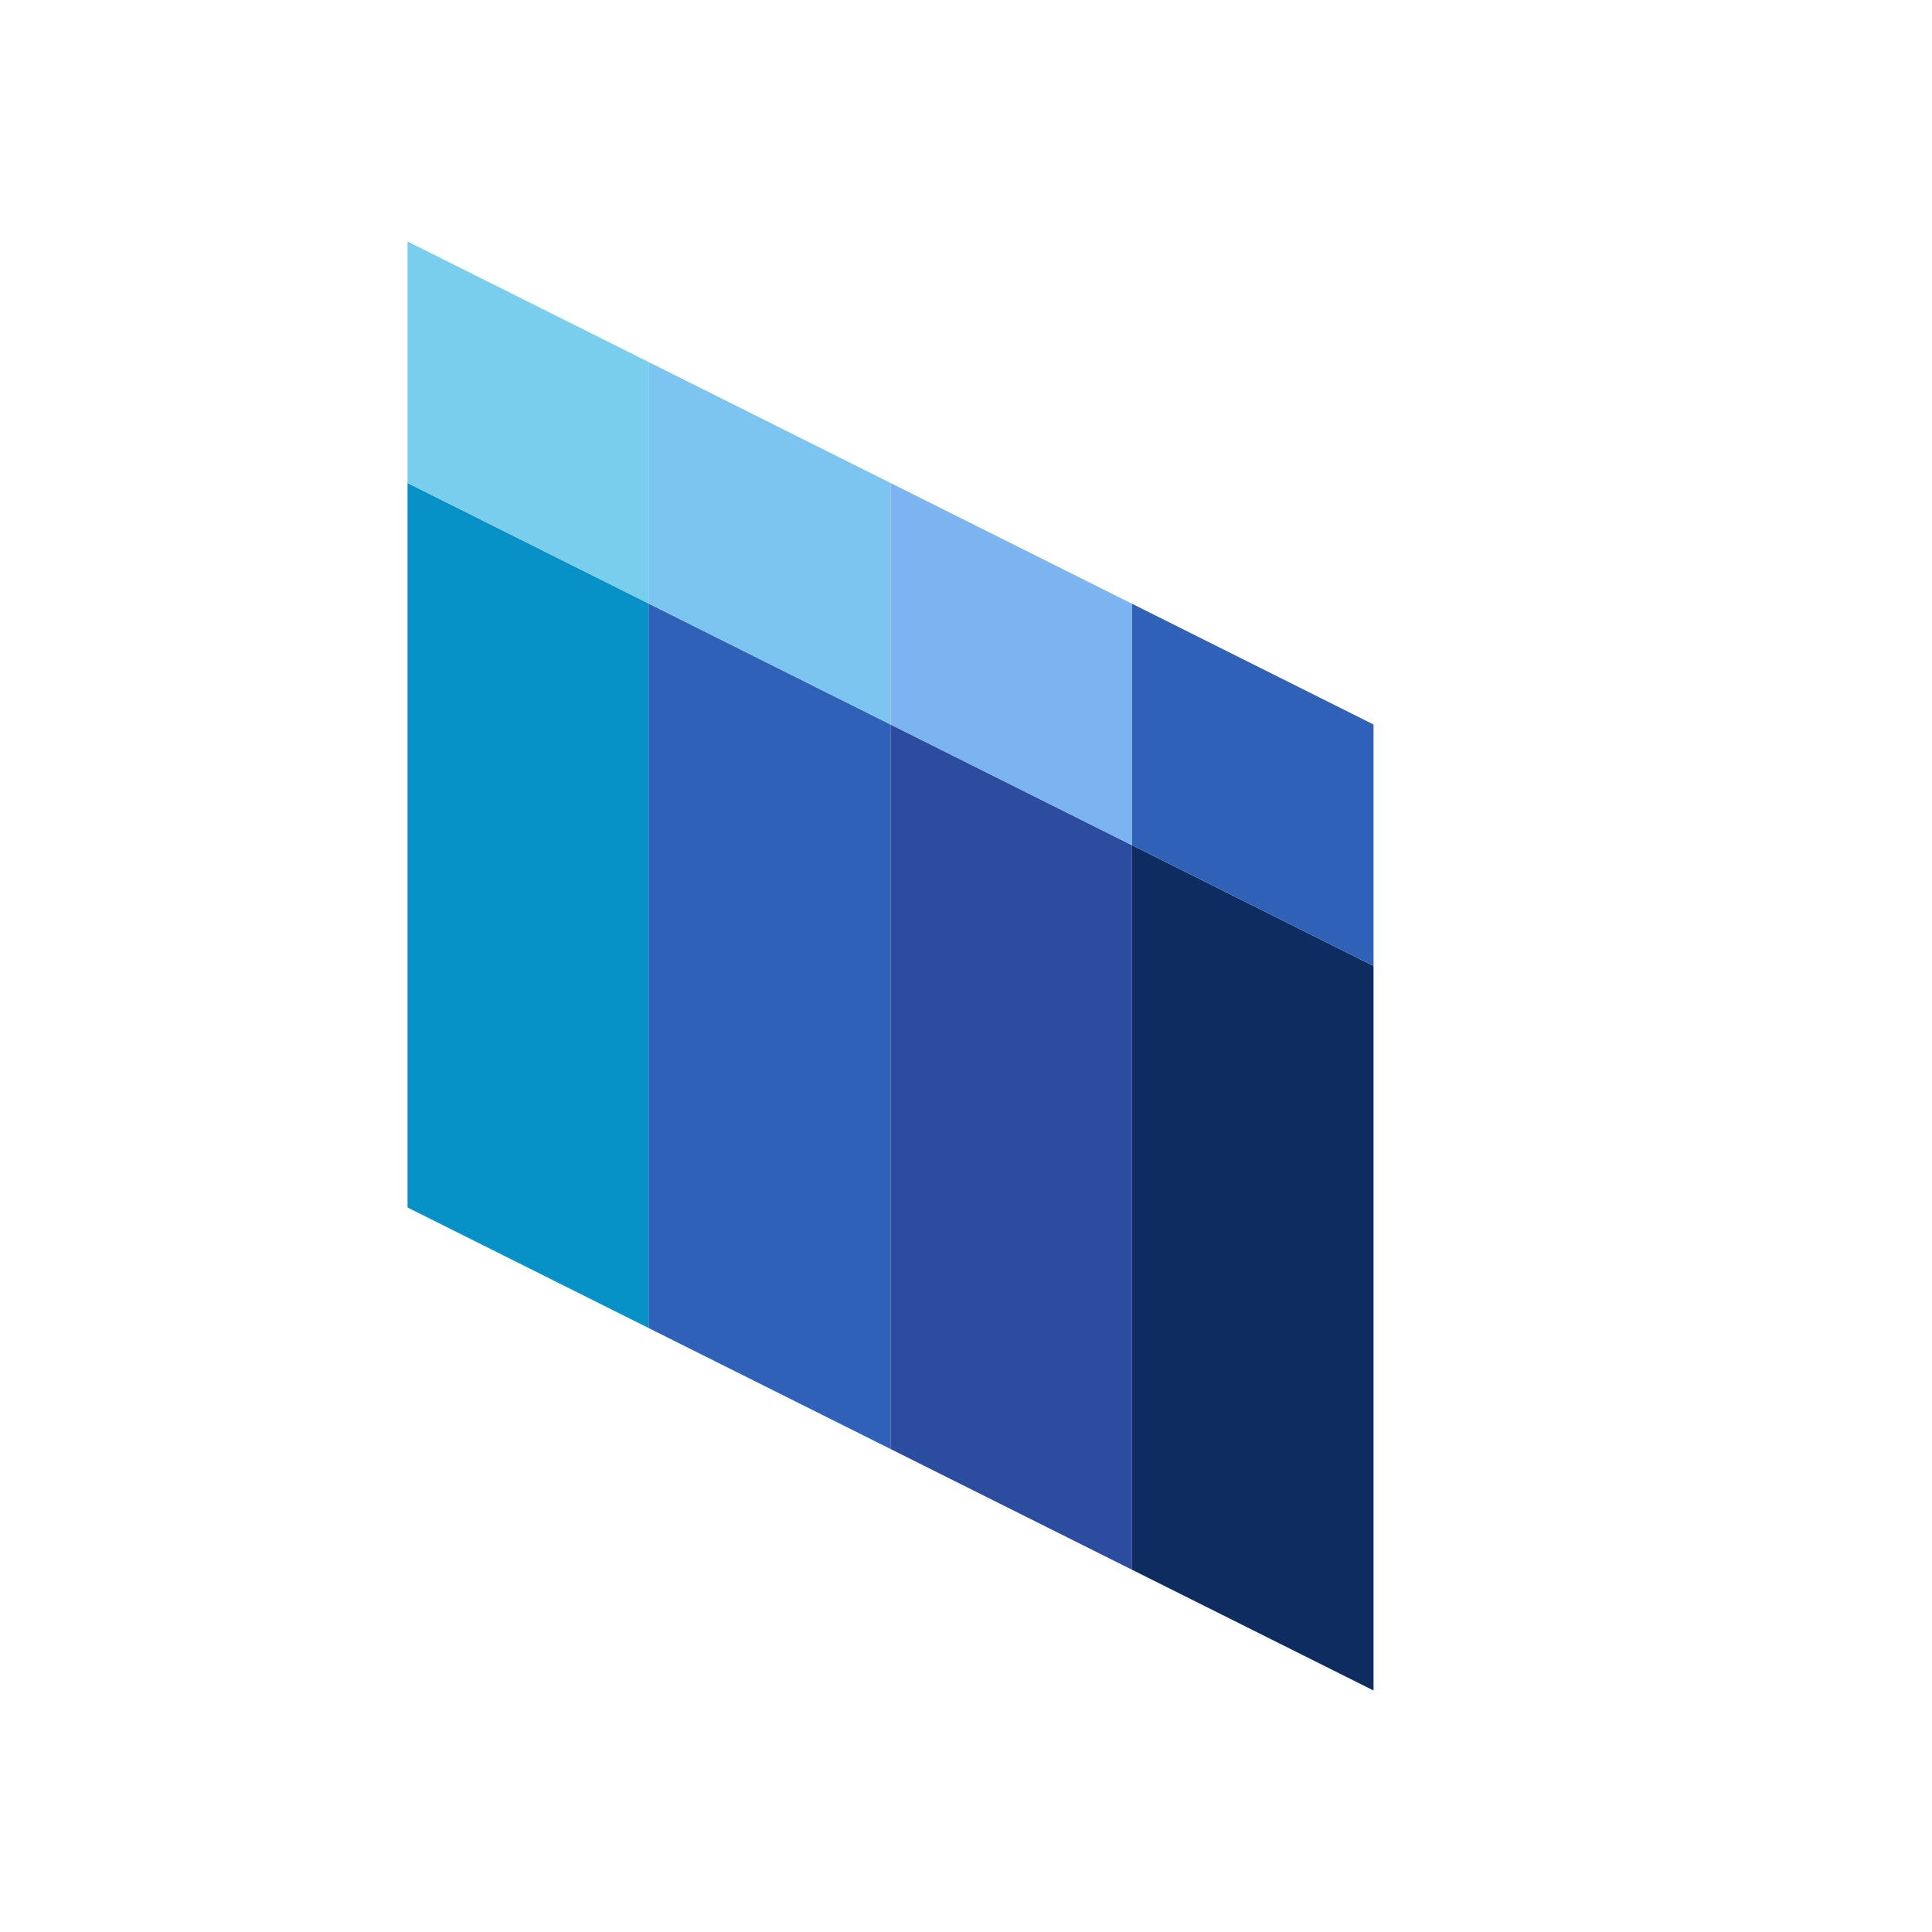
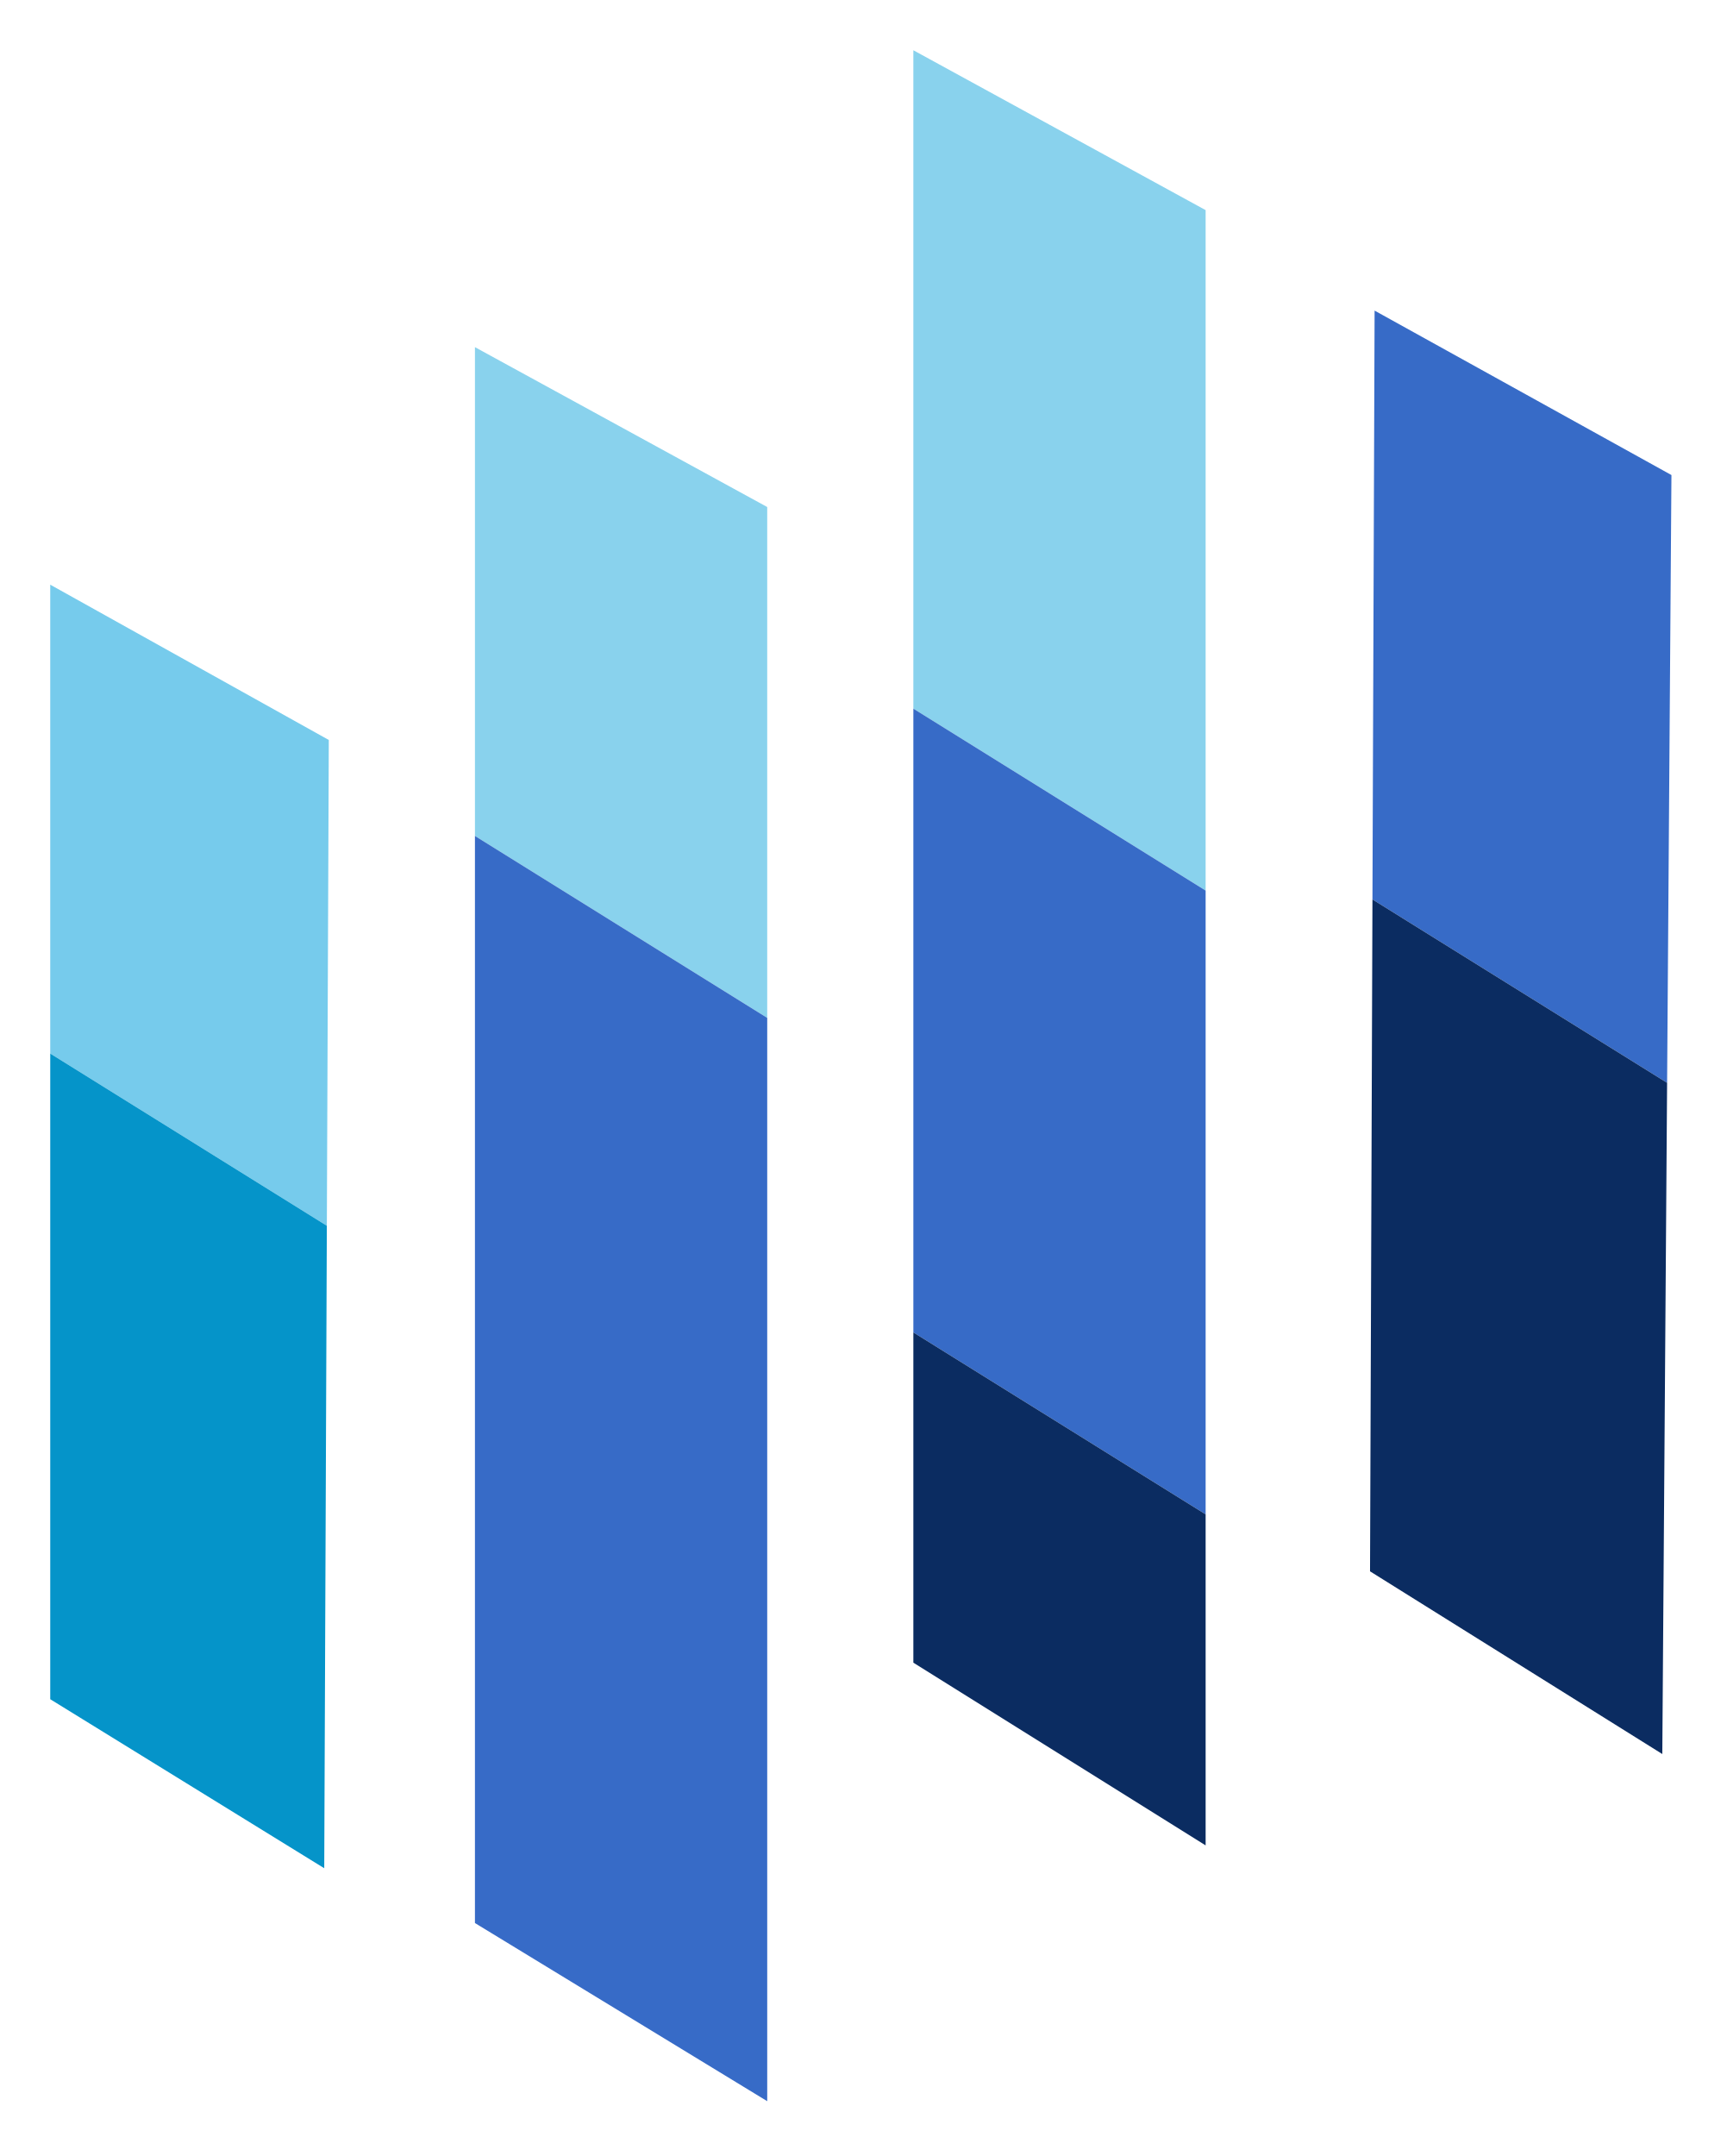
- <svg xmlns="http://www.w3.org/2000/svg" width="256" height="256" viewBox="0 0 256 256" fill="none">
-   <polygon points="54,160 86,176 86,80 54,64" fill="#0792C7" />
-   <polygon points="86,176 118,192 118,96 86,80" fill="#2F61B8" />
-   <polygon points="118,192 150,208 150,112 118,96" fill="#2C4D9F" />
-   <polygon points="150,208 182,224 182,128 150,112" fill="#0E2C5F" />
-   <polygon points="54,64 86,80 86,48 54,32" fill="#79CDED" />
-   <polygon points="86,80 118,96 118,64 86,48" fill="#7BC5F0" />
-   <polygon points="118,96 150,112 150,80 118,64" fill="#7CB4F2" />
-   <polygon points="150,112 182,128 182,96 150,80" fill="#2F61B8" />
+ <svg xmlns="http://www.w3.org/2000/svg" viewBox="0 0 378 472" width="378" height="472">
+   <rect width="100%" height="100%" fill="none" />
+   <g>
+     <g>
+       <polygon points="11.00,230.65 11.00,128.00 72.00,162.00 71.57,268.35" fill="#76CBEC" />
+       <polygon points="11.00,230.65 71.57,268.35 71.00,409.00 11.00,372.00" fill="#0594C9" />
+     </g>
+     <g>
+       <polygon points="104.00,183.01 104.00,76.00 168.00,111.00 168.00,222.84" fill="#89D2ED" />
+       <polygon points="104.00,183.01 168.00,222.84 168.00,460.00 104.00,421.00" fill="#376BC7" />
+     </g>
+     <g>
+       <polygon points="200.00,155.14 200.00,11.00 264.00,46.00 264.00,194.97" fill="#89D2ED" />
+       <polygon points="200.00,291.70 200.00,155.14 264.00,194.97 264.00,331.53" fill="#376BC7" />
+       <polygon points="200.00,291.70 264.00,331.53 264.00,404.00 200.00,364.00" fill="#0B2C61" />
+     </g>
+     <g>
+       <polygon points="300.53,196.91 301.00,68.00 366.00,104.00 365.05,237.06" fill="#376BC7" />
+       <polygon points="300.53,196.91 365.05,237.06 364.00,384.00 300.00,344.00" fill="#0B2C61" />
+     </g>
+   </g>
</svg>
